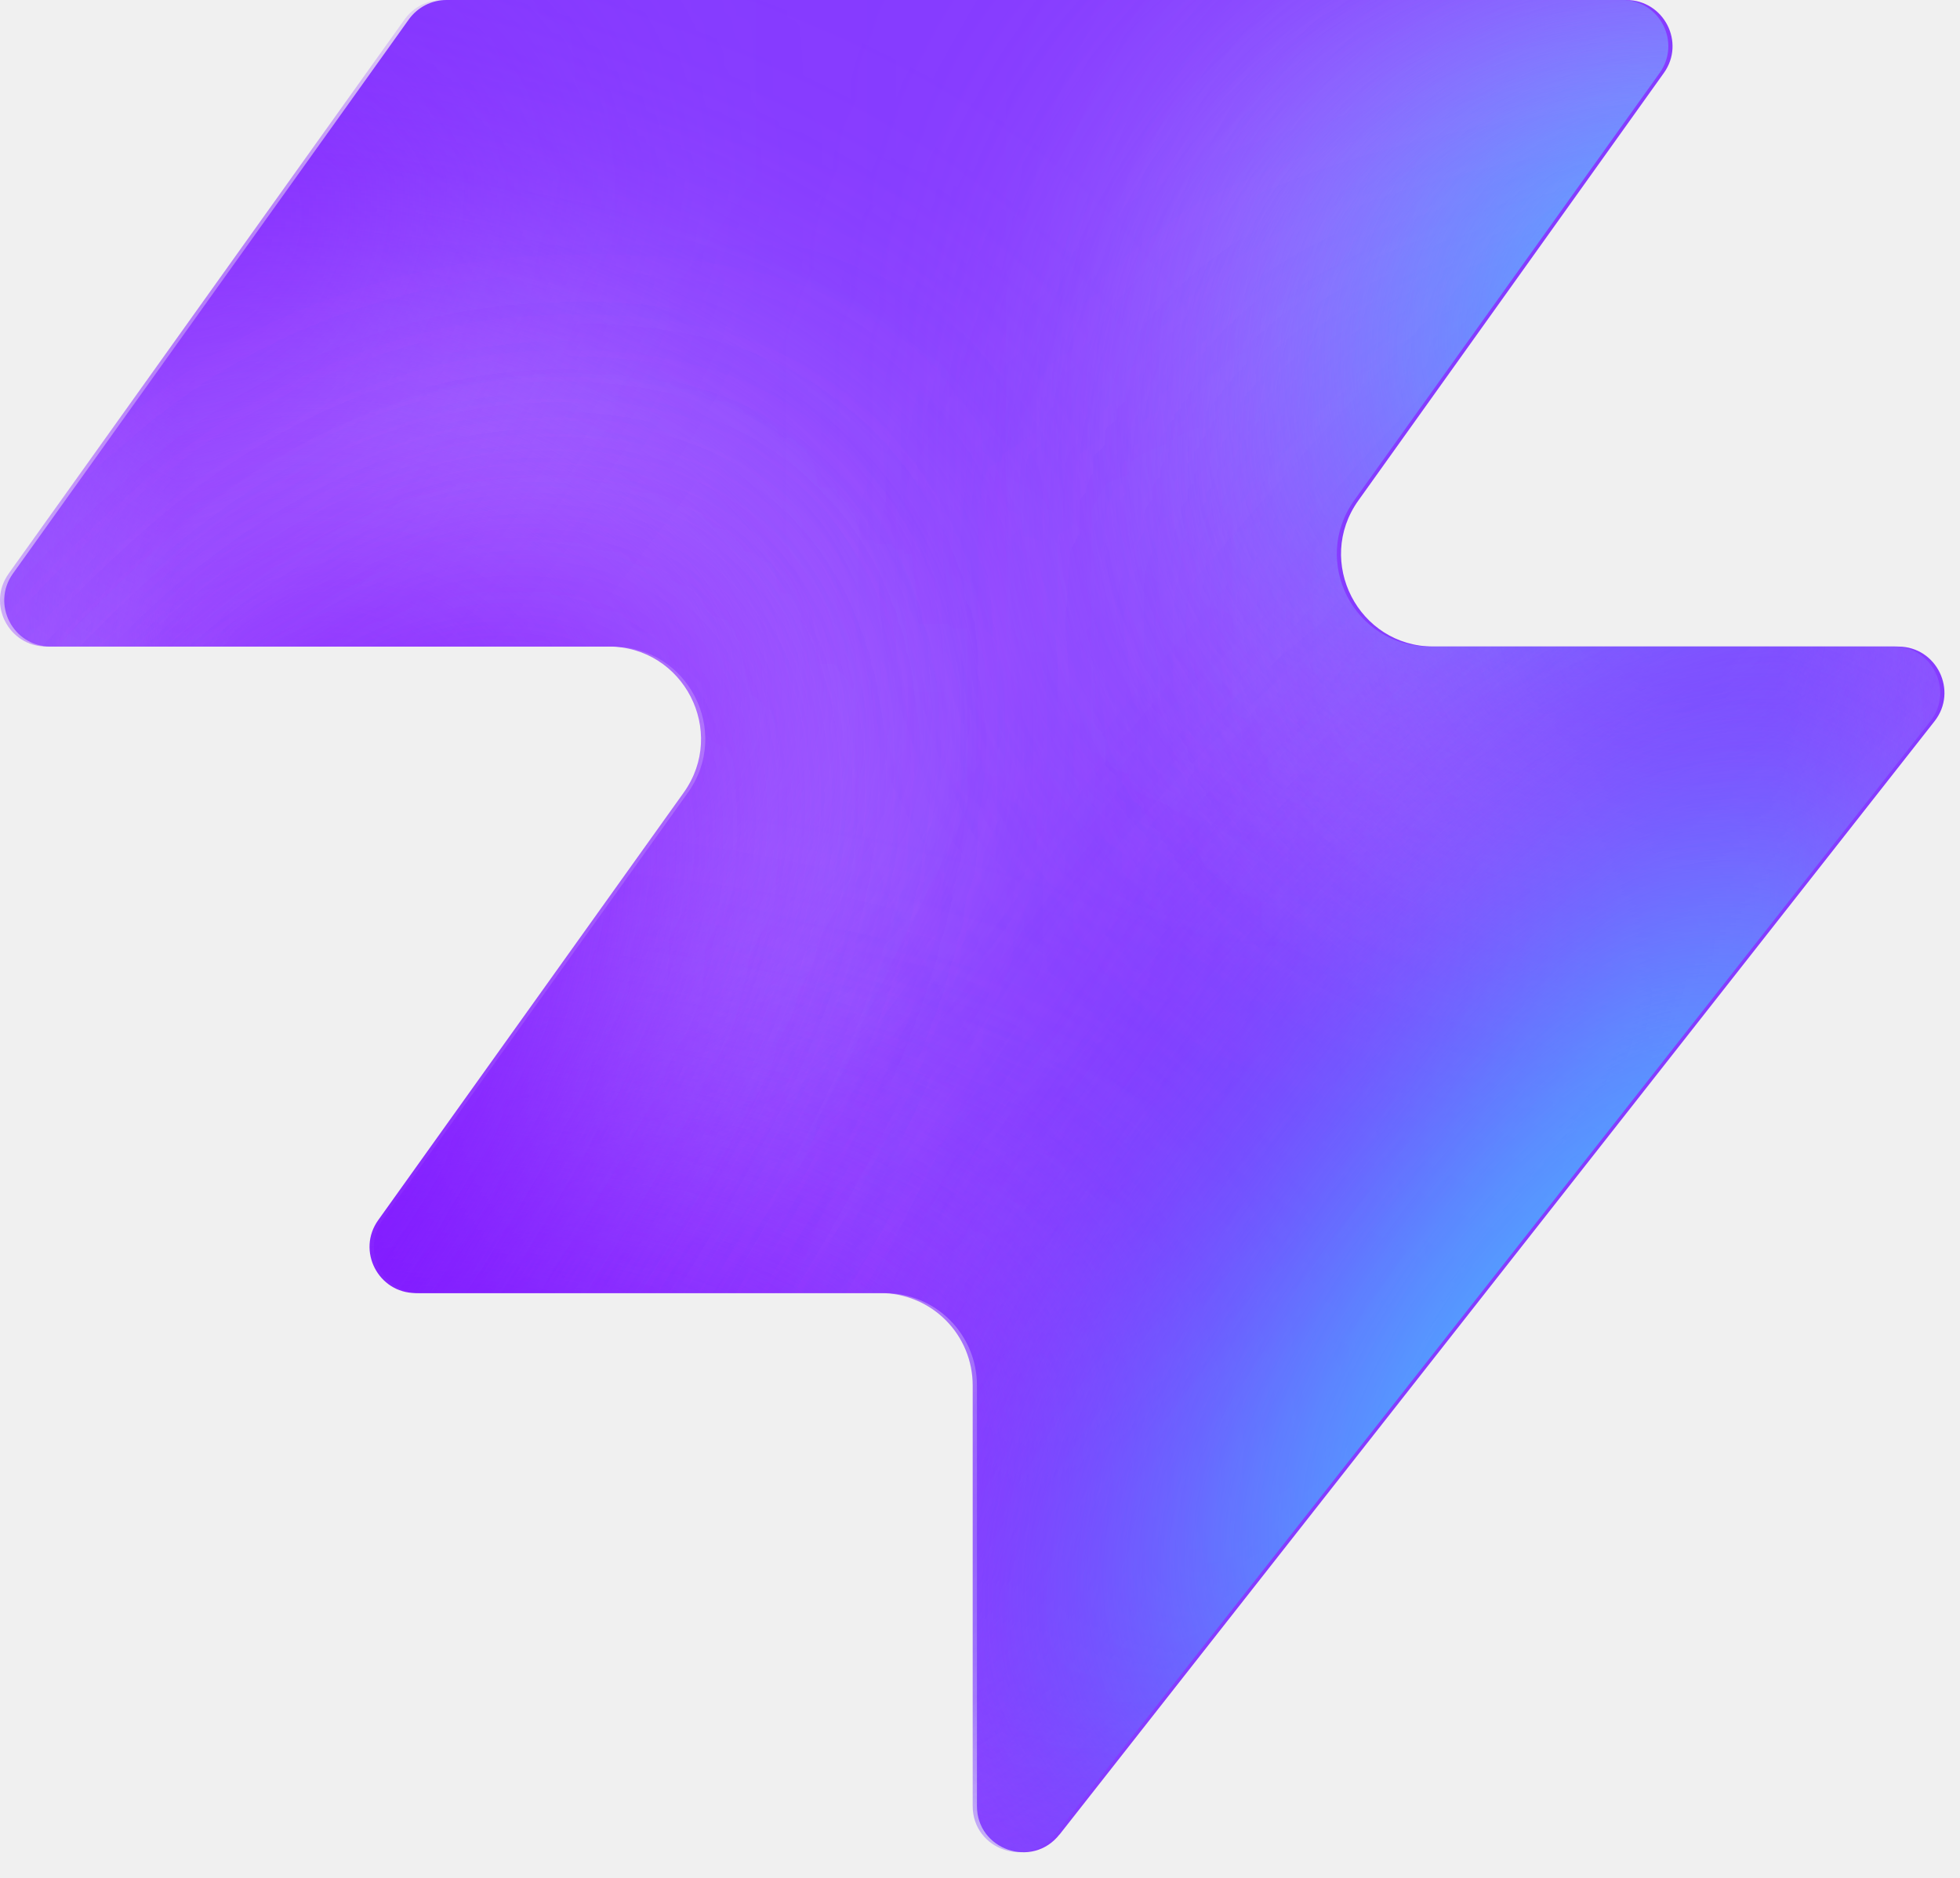
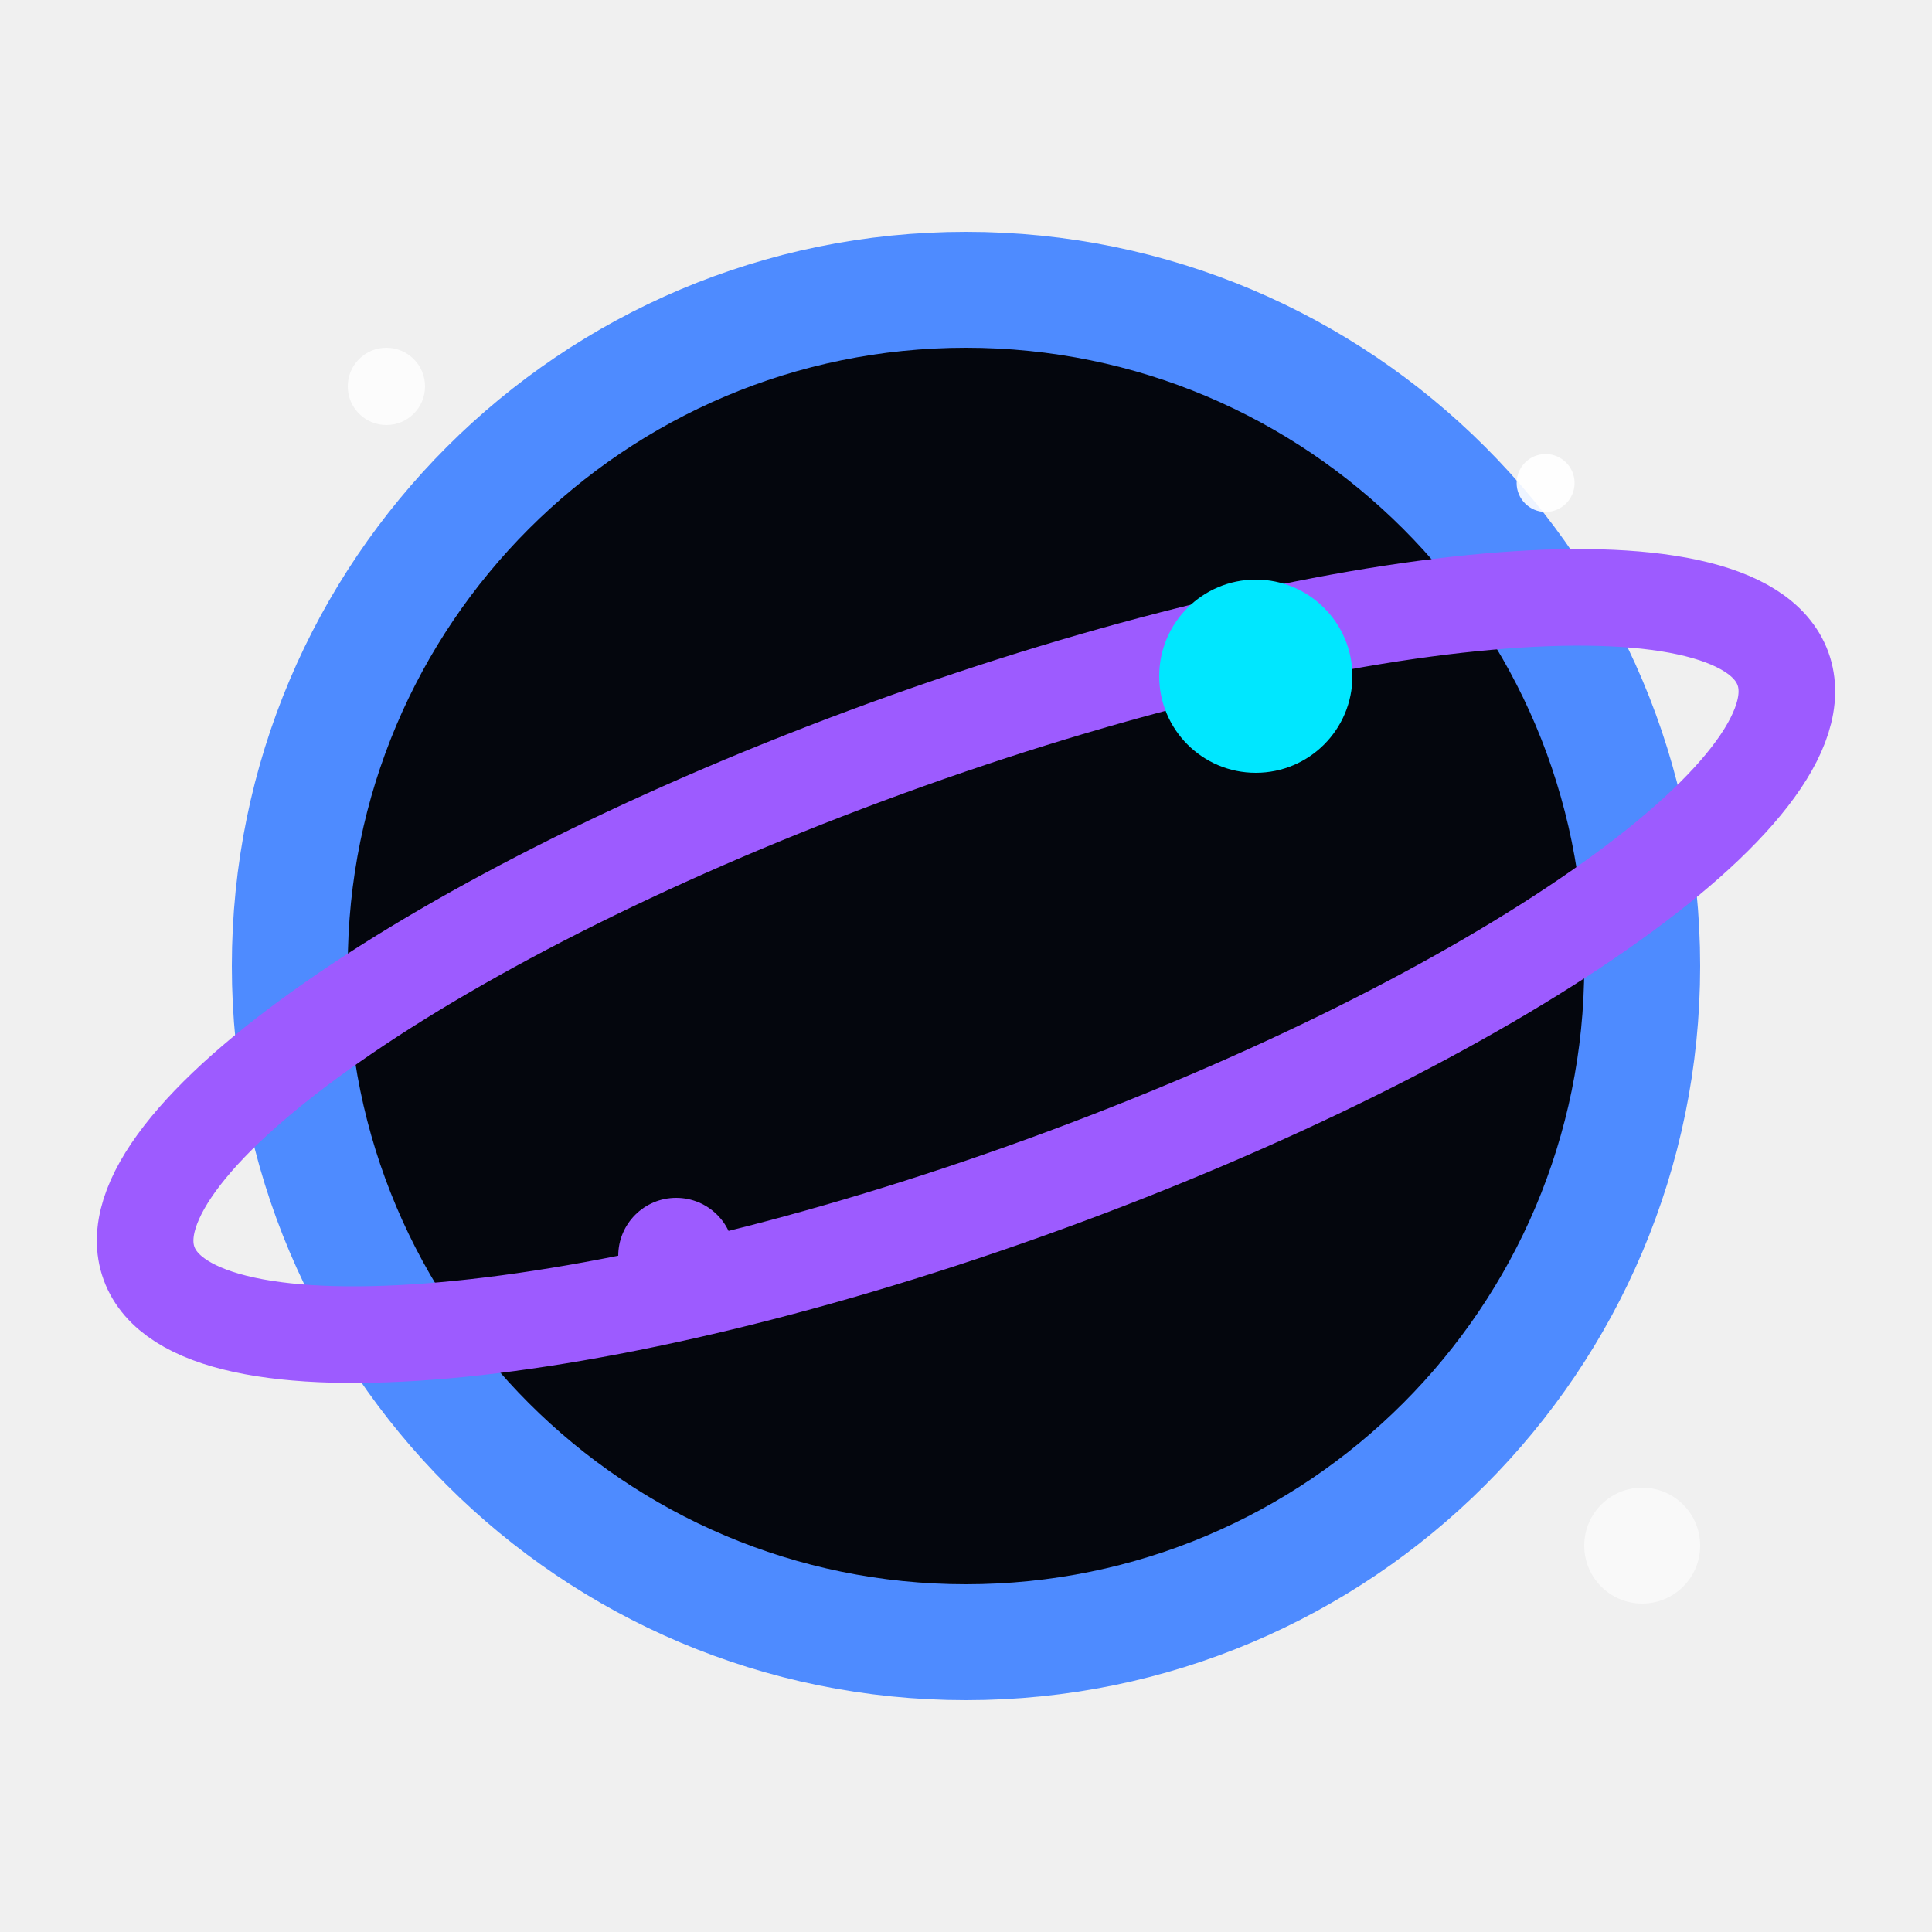
- <svg xmlns="http://www.w3.org/2000/svg" width="48" height="46" fill="none" viewBox="0 0 48 46">
-   <path fill="#863bff" d="M25.946 44.938c-.664.845-2.021.375-2.021-.698V33.937a2.26 2.26 0 0 0-2.262-2.262H10.287c-.92 0-1.456-1.04-.92-1.788l7.48-10.471c1.07-1.497 0-3.578-1.842-3.578H1.237c-.92 0-1.456-1.04-.92-1.788L10.013.474c.214-.297.556-.474.92-.474h28.894c.92 0 1.456 1.04.92 1.788l-7.48 10.471c-1.07 1.498 0 3.579 1.842 3.579h11.377c.943 0 1.473 1.088.89 1.83L25.947 44.94z" style="fill:#863bff;fill:color(display-p3 .525 .23 1);fill-opacity:1" />
-   <mask id="a" width="48" height="46" x="0" y="0" maskUnits="userSpaceOnUse" style="mask-type:alpha">
-     <path fill="#000" d="M25.842 44.938c-.664.844-2.021.375-2.021-.698V33.937a2.26 2.26 0 0 0-2.262-2.262H10.183c-.92 0-1.456-1.04-.92-1.788l7.48-10.471c1.07-1.498 0-3.579-1.842-3.579H1.133c-.92 0-1.456-1.04-.92-1.787L9.91.473c.214-.297.556-.474.92-.474h28.894c.92 0 1.456 1.04.92 1.788l-7.48 10.471c-1.07 1.498 0 3.578 1.842 3.578h11.377c.943 0 1.473 1.088.89 1.832L25.843 44.94z" style="fill:#000;fill-opacity:1" />
-   </mask>
-   <g mask="url(#a)">
-     <g filter="url(#b)">
-       <ellipse cx="5.508" cy="14.704" fill="#ede6ff" rx="5.508" ry="14.704" style="fill:#ede6ff;fill:color(display-p3 .927 .903 1);fill-opacity:1" transform="matrix(.00324 1 1 -.00324 -4.47 31.516)" />
-     </g>
-     <g filter="url(#c)">
-       <ellipse cx="10.399" cy="29.851" fill="#ede6ff" rx="10.399" ry="29.851" style="fill:#ede6ff;fill:color(display-p3 .927 .903 1);fill-opacity:1" transform="matrix(.00324 1 1 -.00324 -39.328 7.883)" />
-     </g>
-     <g filter="url(#d)">
-       <ellipse cx="5.508" cy="30.487" fill="#7e14ff" rx="5.508" ry="30.487" style="fill:#7e14ff;fill:color(display-p3 .492 .077 1);fill-opacity:1" transform="rotate(89.814 -25.913 -14.639)scale(1 -1)" />
-     </g>
-     <g filter="url(#e)">
-       <ellipse cx="5.508" cy="30.599" fill="#7e14ff" rx="5.508" ry="30.599" style="fill:#7e14ff;fill:color(display-p3 .492 .077 1);fill-opacity:1" transform="rotate(89.814 -32.644 -3.334)scale(1 -1)" />
-     </g>
-     <g filter="url(#f)">
-       <ellipse cx="5.508" cy="30.599" fill="#7e14ff" rx="5.508" ry="30.599" style="fill:#7e14ff;fill:color(display-p3 .492 .077 1);fill-opacity:1" transform="matrix(.00324 1 1 -.00324 -34.34 30.47)" />
-     </g>
-     <g filter="url(#g)">
-       <ellipse cx="14.072" cy="22.078" fill="#ede6ff" rx="14.072" ry="22.078" style="fill:#ede6ff;fill:color(display-p3 .927 .903 1);fill-opacity:1" transform="rotate(93.35 24.506 48.493)scale(-1 1)" />
-     </g>
-     <g filter="url(#h)">
-       <ellipse cx="3.47" cy="21.501" fill="#7e14ff" rx="3.47" ry="21.501" style="fill:#7e14ff;fill:color(display-p3 .492 .077 1);fill-opacity:1" transform="rotate(89.009 28.708 47.59)scale(-1 1)" />
-     </g>
-     <g filter="url(#i)">
-       <ellipse cx="3.47" cy="21.501" fill="#7e14ff" rx="3.47" ry="21.501" style="fill:#7e14ff;fill:color(display-p3 .492 .077 1);fill-opacity:1" transform="rotate(89.009 28.708 47.59)scale(-1 1)" />
-     </g>
-     <g filter="url(#j)">
-       <ellipse cx=".387" cy="8.972" fill="#7e14ff" rx="4.407" ry="29.108" style="fill:#7e14ff;fill:color(display-p3 .492 .077 1);fill-opacity:1" transform="rotate(39.51 .387 8.972)" />
-     </g>
-     <g filter="url(#k)">
-       <ellipse cx="47.523" cy="-6.092" fill="#7e14ff" rx="4.407" ry="29.108" style="fill:#7e14ff;fill:color(display-p3 .492 .077 1);fill-opacity:1" transform="rotate(37.892 47.523 -6.092)" />
-     </g>
-     <g filter="url(#l)">
-       <ellipse cx="41.412" cy="6.333" fill="#47bfff" rx="5.971" ry="9.665" style="fill:#47bfff;fill:color(display-p3 .28 .748 1);fill-opacity:1" transform="rotate(37.892 41.412 6.333)" />
-     </g>
-     <g filter="url(#m)">
-       <ellipse cx="-1.879" cy="38.332" fill="#7e14ff" rx="4.407" ry="29.108" style="fill:#7e14ff;fill:color(display-p3 .492 .077 1);fill-opacity:1" transform="rotate(37.892 -1.88 38.332)" />
-     </g>
-     <g filter="url(#n)">
-       <ellipse cx="-1.879" cy="38.332" fill="#7e14ff" rx="4.407" ry="29.108" style="fill:#7e14ff;fill:color(display-p3 .492 .077 1);fill-opacity:1" transform="rotate(37.892 -1.88 38.332)" />
-     </g>
-     <g filter="url(#o)">
-       <ellipse cx="35.651" cy="29.907" fill="#7e14ff" rx="4.407" ry="29.108" style="fill:#7e14ff;fill:color(display-p3 .492 .077 1);fill-opacity:1" transform="rotate(37.892 35.651 29.907)" />
-     </g>
-     <g filter="url(#p)">
-       <ellipse cx="38.418" cy="32.4" fill="#47bfff" rx="5.971" ry="15.297" style="fill:#47bfff;fill:color(display-p3 .28 .748 1);fill-opacity:1" transform="rotate(37.892 38.418 32.4)" />
-     </g>
-   </g>
-   <defs>
-     <filter id="b" width="60.045" height="41.654" x="-19.77" y="16.149" color-interpolation-filters="sRGB" filterUnits="userSpaceOnUse">
-       <feFlood flood-opacity="0" result="BackgroundImageFix" />
-       <feBlend in="SourceGraphic" in2="BackgroundImageFix" result="shape" />
-       <feGaussianBlur result="effect1_foregroundBlur_2002_17158" stdDeviation="7.659" />
-     </filter>
-     <filter id="c" width="90.34" height="51.437" x="-54.613" y="-7.533" color-interpolation-filters="sRGB" filterUnits="userSpaceOnUse">
-       <feFlood flood-opacity="0" result="BackgroundImageFix" />
-       <feBlend in="SourceGraphic" in2="BackgroundImageFix" result="shape" />
-       <feGaussianBlur result="effect1_foregroundBlur_2002_17158" stdDeviation="7.659" />
-     </filter>
-     <filter id="d" width="79.355" height="29.4" x="-49.64" y="2.03" color-interpolation-filters="sRGB" filterUnits="userSpaceOnUse">
-       <feFlood flood-opacity="0" result="BackgroundImageFix" />
-       <feBlend in="SourceGraphic" in2="BackgroundImageFix" result="shape" />
-       <feGaussianBlur result="effect1_foregroundBlur_2002_17158" stdDeviation="4.596" />
-     </filter>
-     <filter id="e" width="79.579" height="29.4" x="-45.045" y="20.029" color-interpolation-filters="sRGB" filterUnits="userSpaceOnUse">
-       <feFlood flood-opacity="0" result="BackgroundImageFix" />
-       <feBlend in="SourceGraphic" in2="BackgroundImageFix" result="shape" />
-       <feGaussianBlur result="effect1_foregroundBlur_2002_17158" stdDeviation="4.596" />
-     </filter>
-     <filter id="f" width="79.579" height="29.4" x="-43.513" y="21.178" color-interpolation-filters="sRGB" filterUnits="userSpaceOnUse">
-       <feFlood flood-opacity="0" result="BackgroundImageFix" />
-       <feBlend in="SourceGraphic" in2="BackgroundImageFix" result="shape" />
-       <feGaussianBlur result="effect1_foregroundBlur_2002_17158" stdDeviation="4.596" />
-     </filter>
-     <filter id="g" width="74.749" height="58.852" x="15.756" y="-17.901" color-interpolation-filters="sRGB" filterUnits="userSpaceOnUse">
-       <feFlood flood-opacity="0" result="BackgroundImageFix" />
-       <feBlend in="SourceGraphic" in2="BackgroundImageFix" result="shape" />
-       <feGaussianBlur result="effect1_foregroundBlur_2002_17158" stdDeviation="7.659" />
-     </filter>
-     <filter id="h" width="61.377" height="25.362" x="23.548" y="2.284" color-interpolation-filters="sRGB" filterUnits="userSpaceOnUse">
-       <feFlood flood-opacity="0" result="BackgroundImageFix" />
-       <feBlend in="SourceGraphic" in2="BackgroundImageFix" result="shape" />
-       <feGaussianBlur result="effect1_foregroundBlur_2002_17158" stdDeviation="4.596" />
-     </filter>
-     <filter id="i" width="61.377" height="25.362" x="23.548" y="2.284" color-interpolation-filters="sRGB" filterUnits="userSpaceOnUse">
-       <feFlood flood-opacity="0" result="BackgroundImageFix" />
-       <feBlend in="SourceGraphic" in2="BackgroundImageFix" result="shape" />
-       <feGaussianBlur result="effect1_foregroundBlur_2002_17158" stdDeviation="4.596" />
-     </filter>
-     <filter id="j" width="56.045" height="63.649" x="-27.636" y="-22.853" color-interpolation-filters="sRGB" filterUnits="userSpaceOnUse">
-       <feFlood flood-opacity="0" result="BackgroundImageFix" />
-       <feBlend in="SourceGraphic" in2="BackgroundImageFix" result="shape" />
-       <feGaussianBlur result="effect1_foregroundBlur_2002_17158" stdDeviation="4.596" />
-     </filter>
-     <filter id="k" width="54.814" height="64.646" x="20.116" y="-38.415" color-interpolation-filters="sRGB" filterUnits="userSpaceOnUse">
-       <feFlood flood-opacity="0" result="BackgroundImageFix" />
-       <feBlend in="SourceGraphic" in2="BackgroundImageFix" result="shape" />
-       <feGaussianBlur result="effect1_foregroundBlur_2002_17158" stdDeviation="4.596" />
-     </filter>
-     <filter id="l" width="33.541" height="35.313" x="24.641" y="-11.323" color-interpolation-filters="sRGB" filterUnits="userSpaceOnUse">
-       <feFlood flood-opacity="0" result="BackgroundImageFix" />
-       <feBlend in="SourceGraphic" in2="BackgroundImageFix" result="shape" />
-       <feGaussianBlur result="effect1_foregroundBlur_2002_17158" stdDeviation="4.596" />
-     </filter>
-     <filter id="m" width="54.814" height="64.646" x="-29.286" y="6.009" color-interpolation-filters="sRGB" filterUnits="userSpaceOnUse">
-       <feFlood flood-opacity="0" result="BackgroundImageFix" />
-       <feBlend in="SourceGraphic" in2="BackgroundImageFix" result="shape" />
-       <feGaussianBlur result="effect1_foregroundBlur_2002_17158" stdDeviation="4.596" />
-     </filter>
-     <filter id="n" width="54.814" height="64.646" x="-29.286" y="6.009" color-interpolation-filters="sRGB" filterUnits="userSpaceOnUse">
-       <feFlood flood-opacity="0" result="BackgroundImageFix" />
-       <feBlend in="SourceGraphic" in2="BackgroundImageFix" result="shape" />
-       <feGaussianBlur result="effect1_foregroundBlur_2002_17158" stdDeviation="4.596" />
-     </filter>
-     <filter id="o" width="54.814" height="64.646" x="8.244" y="-2.416" color-interpolation-filters="sRGB" filterUnits="userSpaceOnUse">
-       <feFlood flood-opacity="0" result="BackgroundImageFix" />
-       <feBlend in="SourceGraphic" in2="BackgroundImageFix" result="shape" />
-       <feGaussianBlur result="effect1_foregroundBlur_2002_17158" stdDeviation="4.596" />
-     </filter>
-     <filter id="p" width="39.409" height="43.623" x="18.713" y="10.588" color-interpolation-filters="sRGB" filterUnits="userSpaceOnUse">
-       <feFlood flood-opacity="0" result="BackgroundImageFix" />
-       <feBlend in="SourceGraphic" in2="BackgroundImageFix" result="shape" />
-       <feGaussianBlur result="effect1_foregroundBlur_2002_17158" stdDeviation="4.596" />
-     </filter>
-   </defs>
+ <svg xmlns="http://www.w3.org/2000/svg" viewBox="0 0 100 100">
+   <circle cx="50" cy="50" r="35" fill="#04060D" stroke="#4E8BFF" stroke-width="6" />
+   <ellipse cx="50" cy="50" rx="45" ry="12" fill="none" stroke="#9D5BFF" stroke-width="5" transform="rotate(-20 50 50)" />
+   <circle cx="65" cy="35" r="5" fill="#00E7FF" />
+   <circle cx="35" cy="65" r="3" fill="#9D5BFF" />
+   <circle cx="20" cy="20" r="2" fill="#FFFFFF" opacity="0.8" />
+   <circle cx="85" cy="80" r="3" fill="#FFFFFF" opacity="0.6" />
+   <circle cx="80" cy="25" r="1.5" fill="#FFFFFF" opacity="0.9" />
</svg>
